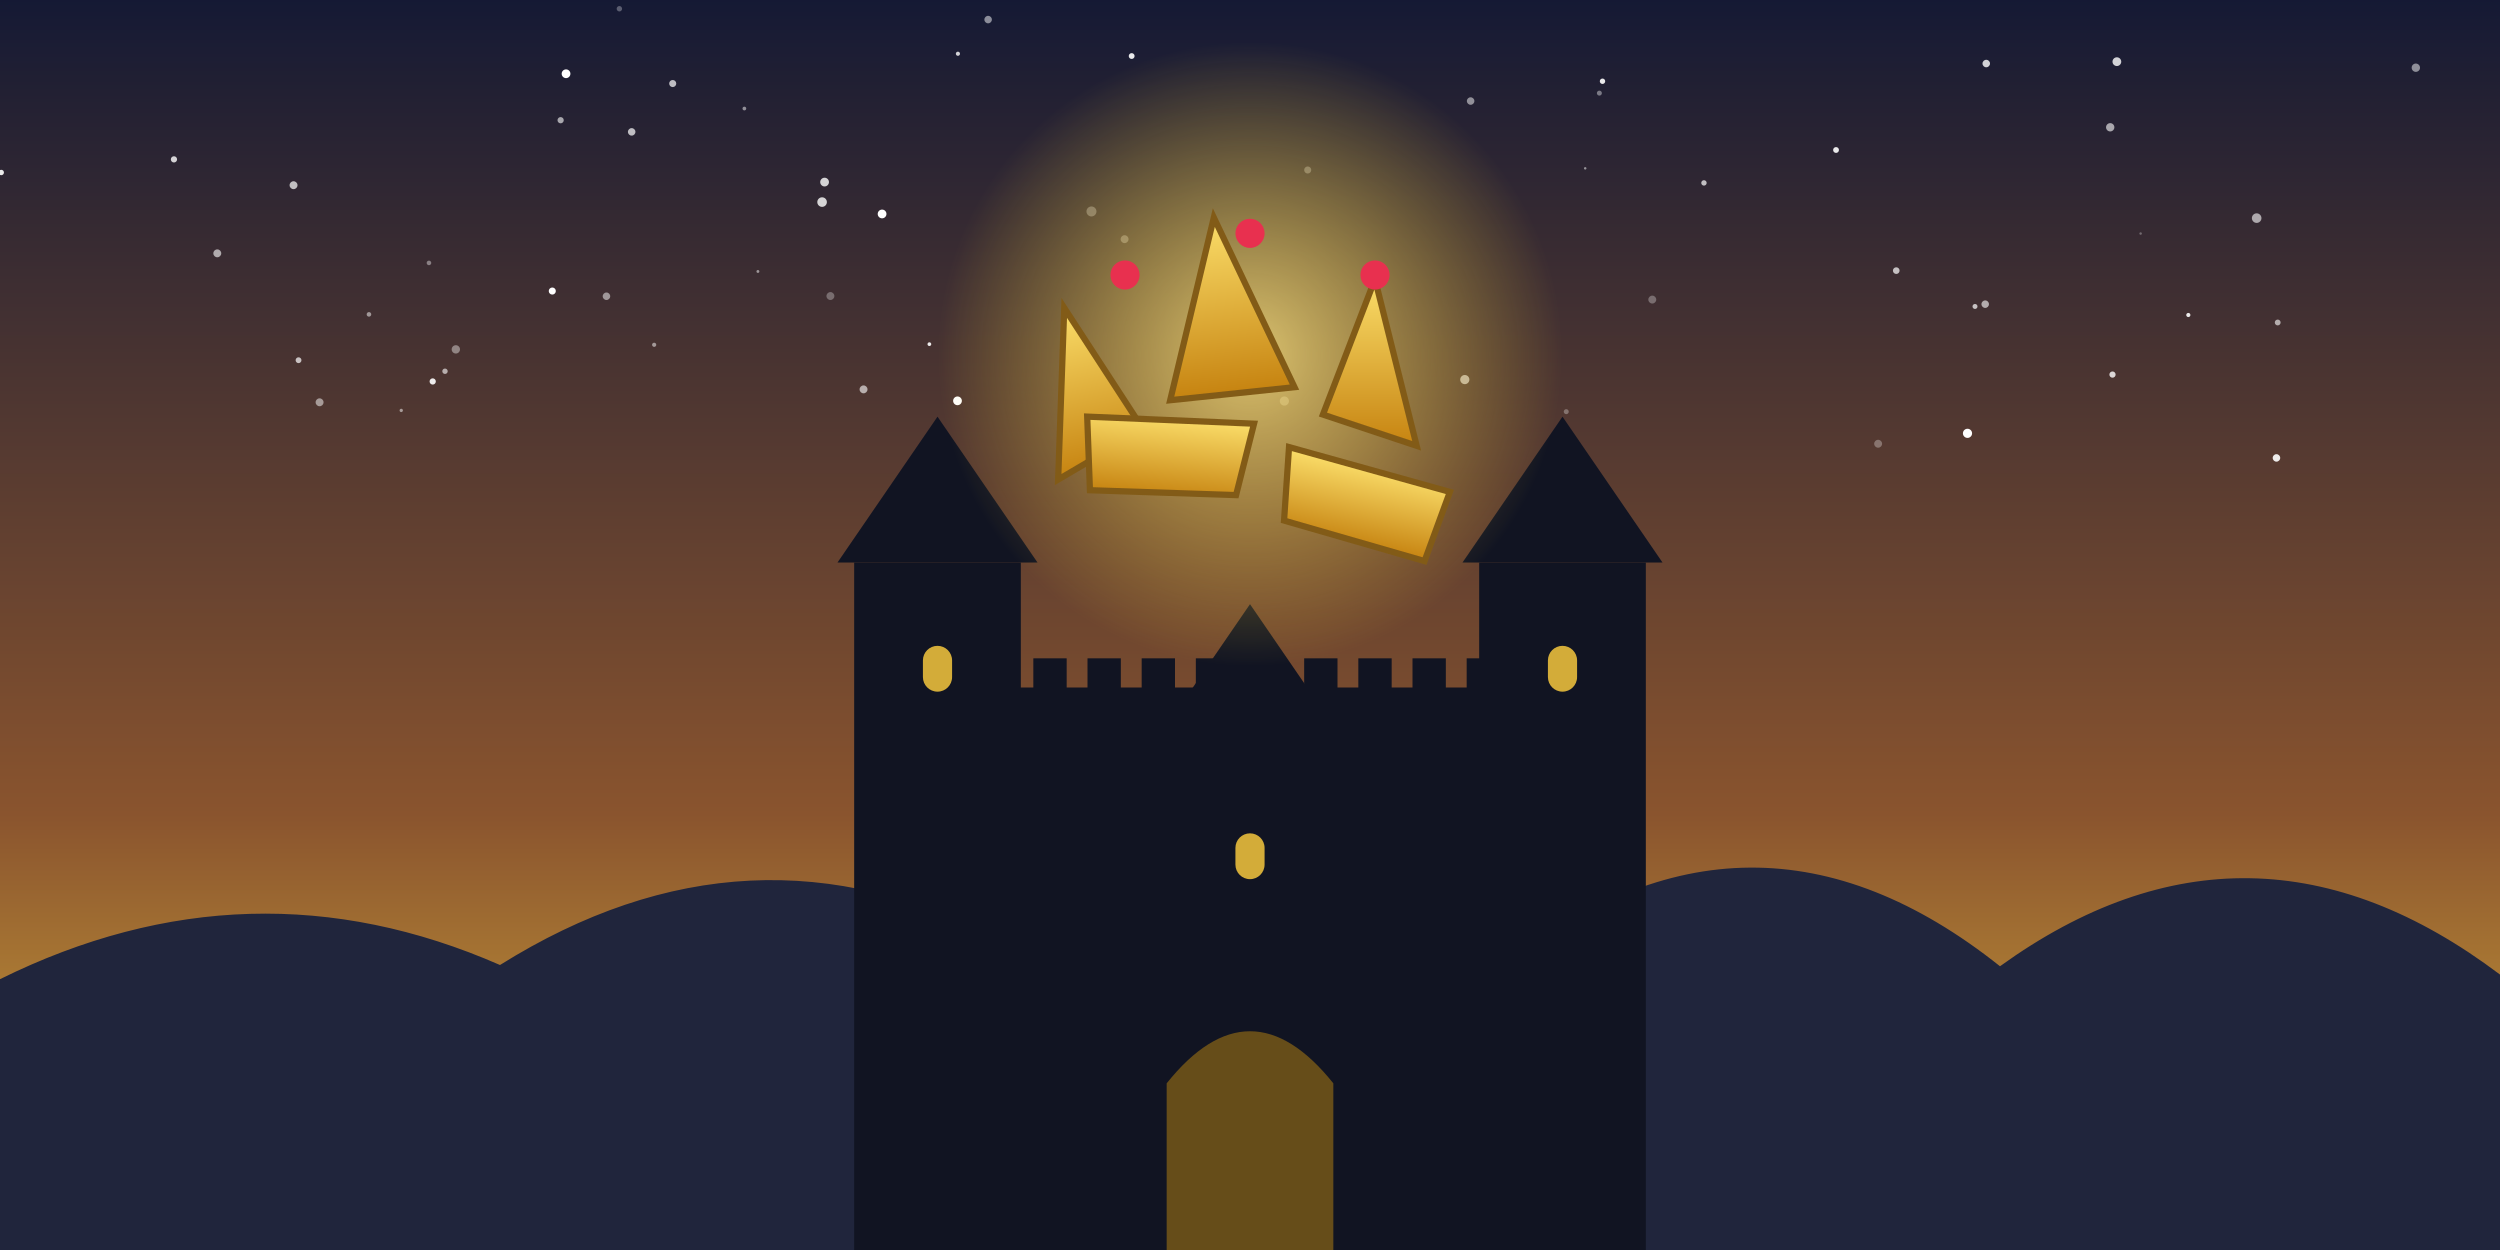
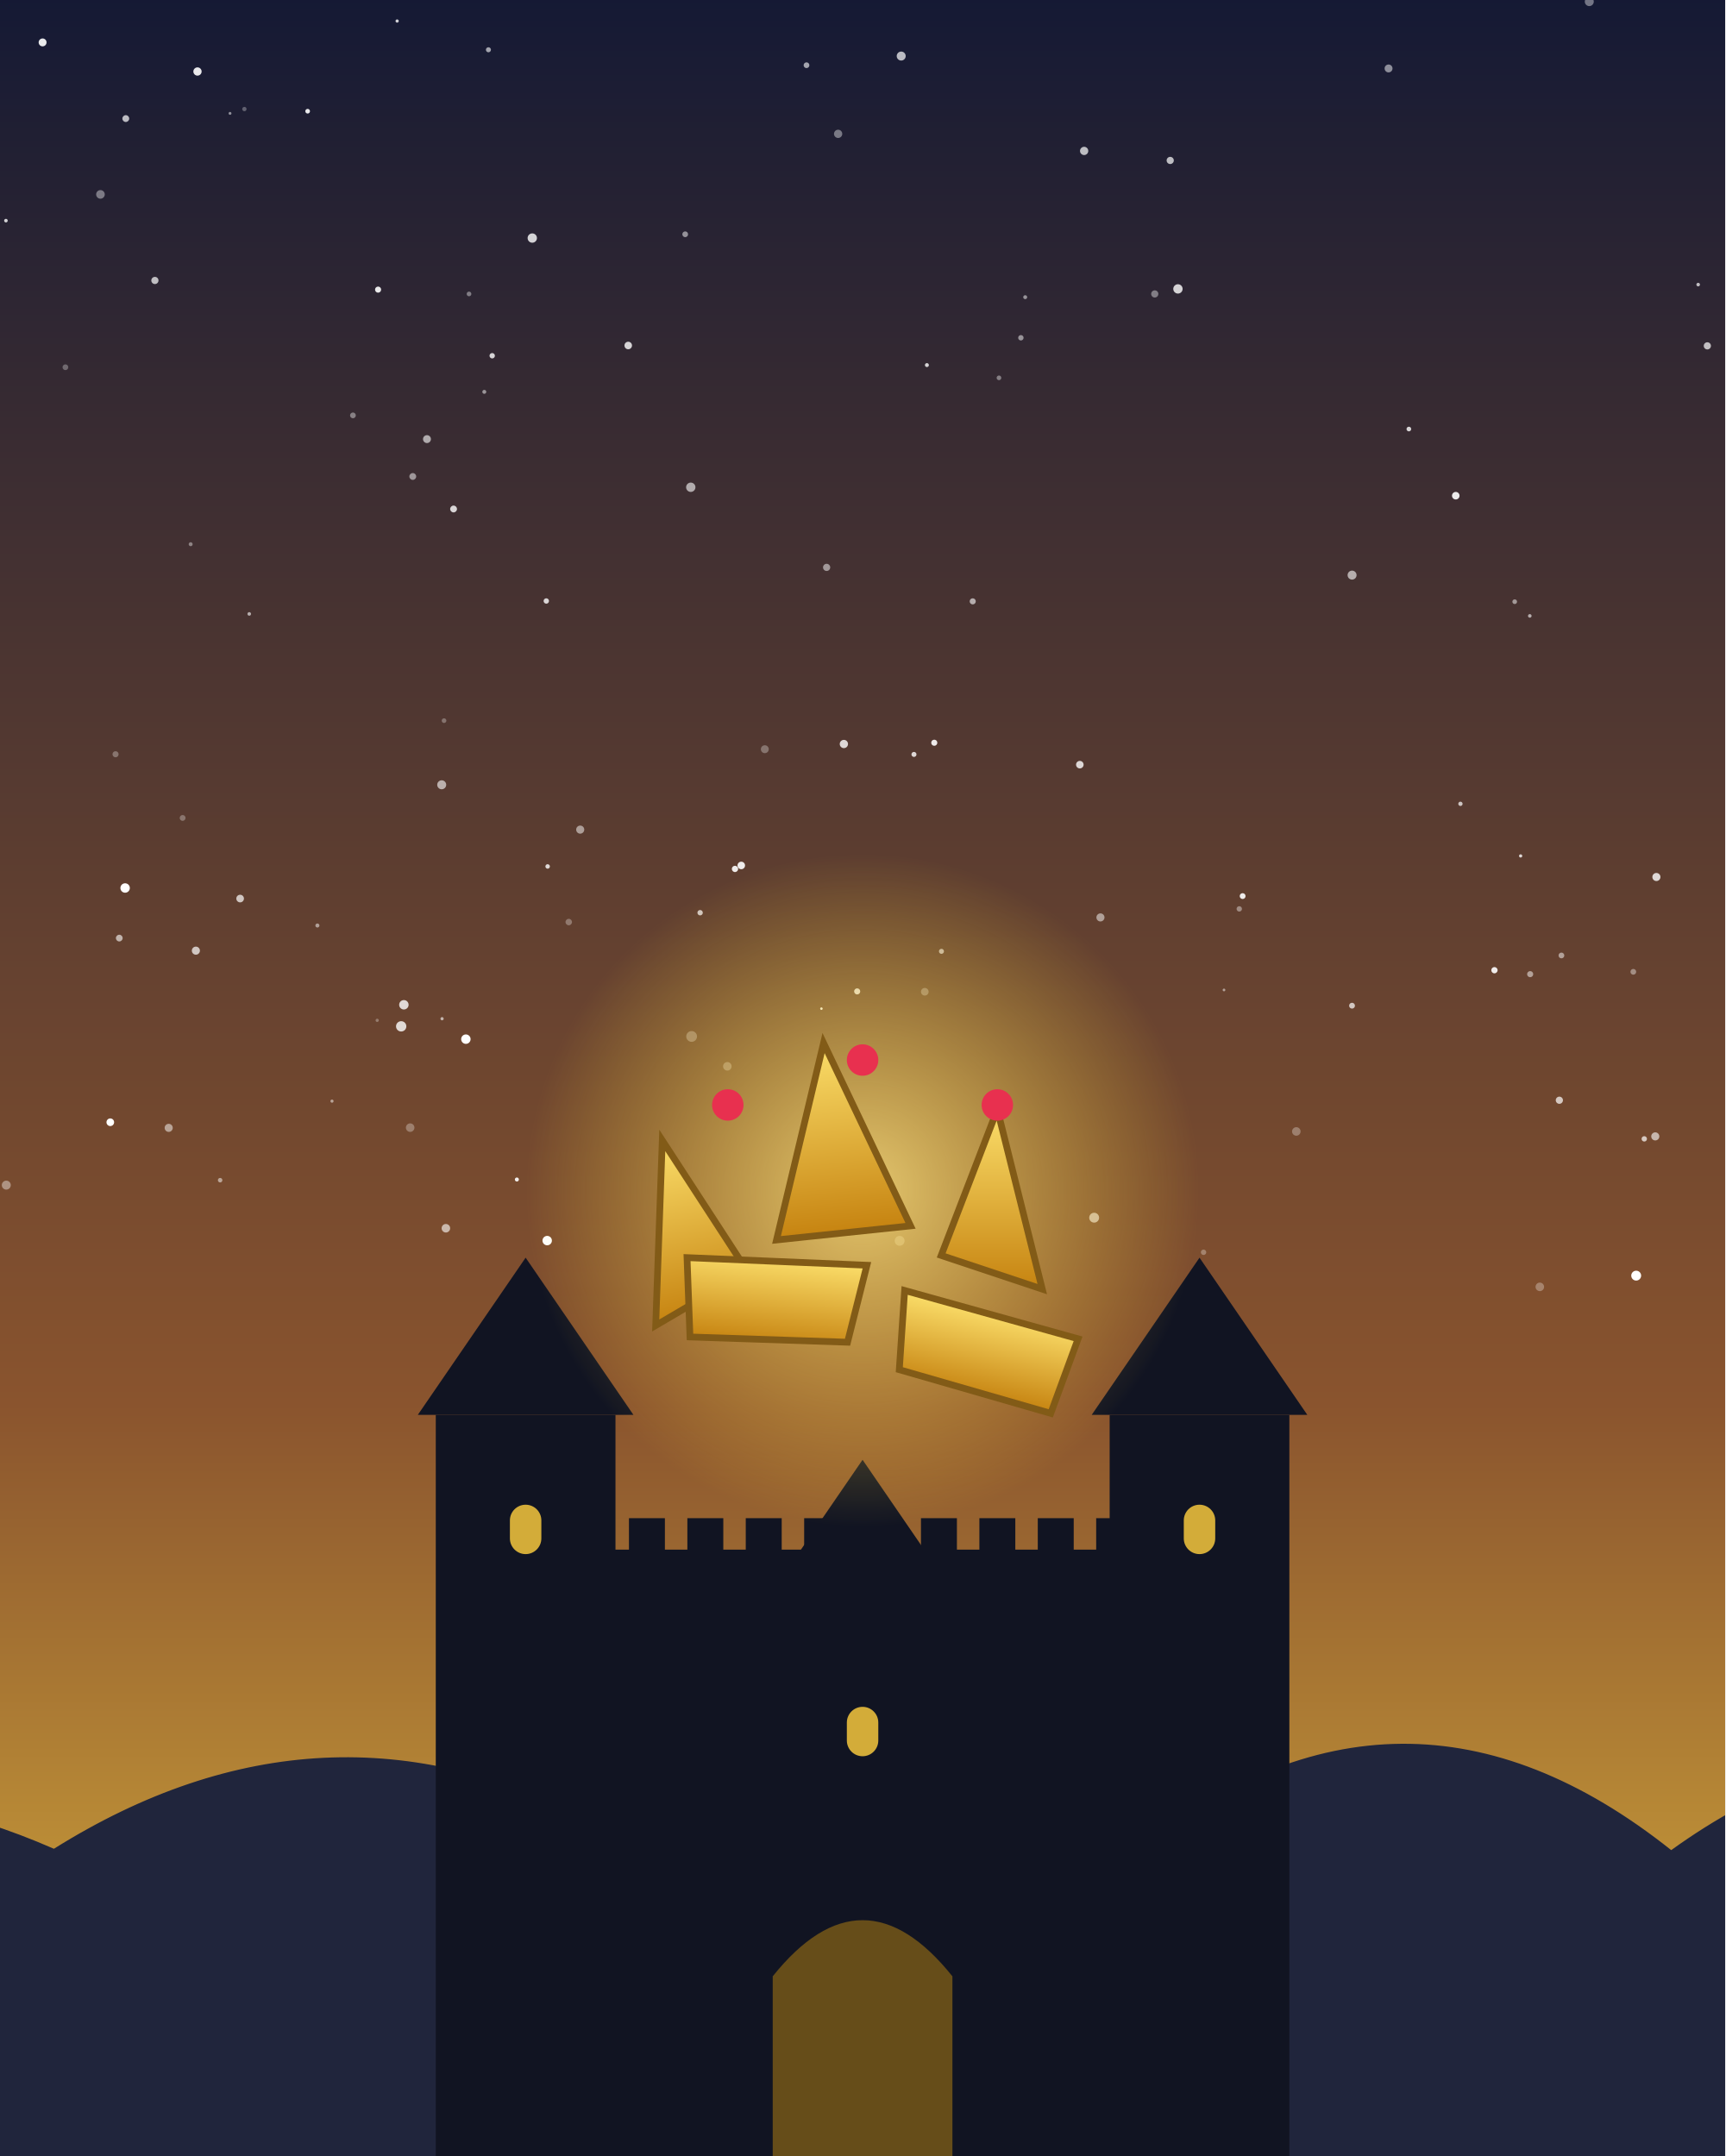
- <svg xmlns="http://www.w3.org/2000/svg" viewBox="0 0 1200 600" preserveAspectRatio="xMidYMid slice" role="img" aria-label="crown castle (cover art)">
+ <svg xmlns="http://www.w3.org/2000/svg" viewBox="0 0 960 1200" preserveAspectRatio="xMidYMid slice" role="img" aria-label="crown castle (cover art)">
  <defs>
    <linearGradient id="sky" x1="0" y1="0" x2="0" y2="1">
      <stop offset="0" stop-color="hsl(230 45% 14% / 1)" />
      <stop offset="0.65" stop-color="hsl(25 50% 36% / 1)" />
      <stop offset="1" stop-color="hsl(45 70% 55% / 1)" />
    </linearGradient>
    <radialGradient id="halo">
      <stop offset="0" stop-color="hsl(48 100% 75% / .8)" />
      <stop offset="1" stop-color="hsl(48 100% 60% / 0)" />
    </radialGradient>
    <linearGradient id="gold" x1="0" y1="0" x2="0" y2="1">
      <stop offset="0" stop-color="hsl(48 95% 70%)" />
      <stop offset="1" stop-color="hsl(38 85% 42%)" />
    </linearGradient>
  </defs>
-   <rect width="1200" height="600" fill="url(#sky)" />
-   <circle cx="948" cy="147.1" r="1.2" fill="#fff" opacity="0.7" />
-   <circle cx="1092.7" cy="219.8" r="1.8" fill="#fff" opacity="0.9" />
-   <circle cx="83.5" cy="76.5" r="1.5" fill="#fff" opacity="0.8" />
-   <circle cx="616.5" cy="192.5" r="2.2" fill="#fff" opacity="0.3" />
-   <circle cx="1012.9" cy="61.1" r="2" fill="#fff" opacity="0.6" />
-   <circle cx="627.7" cy="81.6" r="1.7" fill="#fff" opacity="0.3" />
-   <circle cx="104.3" cy="121.6" r="1.9" fill="#fff" opacity="0.6" />
-   <circle cx="1093.3" cy="154.8" r="1.4" fill="#fff" opacity="0.6" />
-   <circle cx="177.1" cy="150.9" r="1.1" fill="#fff" opacity="0.5" />
-   <circle cx="1050.4" cy="151.2" r="1" fill="#fff" opacity="0.9" />
-   <circle cx="1016.1" cy="29.6" r="2.1" fill="#fff" opacity="0.8" />
-   <circle cx="1014" cy="179.8" r="1.5" fill="#fff" opacity="0.8" />
-   <circle cx="769.2" cy="39" r="1.3" fill="#fff" opacity="0.9" />
-   <circle cx="269.1" cy="57.7" r="1.5" fill="#fff" opacity="0.6" />
-   <circle cx="357.3" cy="52.1" r="0.9" fill="#fff" opacity="0.5" />
-   <circle cx="192.6" cy="197" r="0.8" fill="#fff" opacity="0.5" />
-   <circle cx="297.3" cy="4.2" r="1.3" fill="#fff" opacity="0.3" />
-   <circle cx="291.1" cy="142.2" r="1.8" fill="#fff" opacity="0.5" />
-   <circle cx="218.8" cy="167.7" r="2" fill="#fff" opacity="0.4" />
-   <circle cx="705.9" cy="48.5" r="1.8" fill="#fff" opacity="0.5" />
-   <circle cx="910.2" cy="129.9" r="1.6" fill="#fff" opacity="0.7" />
-   <circle cx="0.6" cy="82.8" r="1.3" fill="#fff" opacity="0.9" />
-   <circle cx="881.3" cy="72" r="1.4" fill="#fff" opacity="0.9" />
-   <circle cx="322.9" cy="40.1" r="1.7" fill="#fff" opacity="0.7" />
-   <circle cx="363.8" cy="130.3" r="0.7" fill="#fff" opacity="0.5" />
-   <circle cx="143.3" cy="172.9" r="1.4" fill="#fff" opacity="0.7" />
-   <circle cx="474.3" cy="9.4" r="1.8" fill="#fff" opacity="0.5" />
-   <circle cx="140.9" cy="88.9" r="1.9" fill="#fff" opacity="0.7" />
-   <circle cx="793.1" cy="143.8" r="1.9" fill="#fff" opacity="0.3" />
-   <circle cx="205.9" cy="126.2" r="1.1" fill="#fff" opacity="0.4" />
-   <circle cx="265.1" cy="139.7" r="1.7" fill="#fff" opacity="1" />
-   <circle cx="1083.2" cy="104.7" r="2.3" fill="#fff" opacity="0.6" />
-   <circle cx="817.9" cy="87.8" r="1.3" fill="#fff" opacity="0.7" />
-   <circle cx="314" cy="165.5" r="1" fill="#fff" opacity="0.5" />
-   <circle cx="901.5" cy="213" r="1.9" fill="#fff" opacity="0.3" />
-   <circle cx="446.1" cy="165.2" r="0.9" fill="#fff" opacity="0.9" />
-   <circle cx="153.4" cy="193.1" r="1.9" fill="#fff" opacity="0.5" />
-   <circle cx="303.2" cy="63.3" r="1.8" fill="#fff" opacity="0.7" />
-   <circle cx="207.7" cy="183.1" r="1.5" fill="#fff" opacity="0.9" />
-   <circle cx="459.8" cy="25.8" r="1" fill="#fff" opacity="0.8" />
-   <circle cx="543.2" cy="26.9" r="1.4" fill="#fff" opacity="0.9" />
-   <circle cx="213.6" cy="178.2" r="1.3" fill="#fff" opacity="0.6" />
-   <circle cx="751.8" cy="197.6" r="1.2" fill="#fff" opacity="0.3" />
-   <circle cx="423.4" cy="102.7" r="2.1" fill="#fff" opacity="1" />
-   <circle cx="767.7" cy="44.7" r="1.2" fill="#fff" opacity="0.4" />
-   <circle cx="271.7" cy="35.4" r="2.1" fill="#fff" opacity="1" />
-   <circle cx="459.6" cy="192.4" r="2.1" fill="#fff" opacity="1" />
-   <circle cx="414.5" cy="186.9" r="1.9" fill="#fff" opacity="0.6" />
-   <circle cx="952.9" cy="146" r="1.8" fill="#fff" opacity="0.6" />
-   <circle cx="398.6" cy="142.1" r="1.9" fill="#fff" opacity="0.3" />
-   <circle cx="394.6" cy="97" r="2.3" fill="#fff" opacity="0.8" />
-   <circle cx="395.8" cy="87.4" r="2.1" fill="#fff" opacity="0.8" />
-   <circle cx="539.8" cy="114.8" r="1.9" fill="#fff" opacity="0.3" />
-   <circle cx="953.4" cy="30.5" r="1.8" fill="#fff" opacity="0.8" />
-   <circle cx="523.9" cy="101.5" r="2.4" fill="#fff" opacity="0.3" />
-   <circle cx="1159.6" cy="32.5" r="2" fill="#fff" opacity="0.5" />
-   <circle cx="1027.5" cy="112.1" r="0.6" fill="#fff" opacity="0.3" />
-   <circle cx="760.9" cy="80.8" r="0.6" fill="#fff" opacity="0.5" />
-   <circle cx="944.4" cy="208" r="2.2" fill="#fff" opacity="1" />
-   <circle cx="703.1" cy="182.2" r="2.2" fill="#fff" opacity="0.6" />
-   <path d="M0 600 L0 470 Q120 410.7 240 463.2 Q360 388.1 480 451.4 Q600 433.8 720 465.4 Q840 368.3 960 463.8 Q1080 377.3 1200 467.8 L1200 600 Z" fill="hsl(230 30% 18% / 1)" />
-   <rect x="470" y="330" width="260" height="270" fill="hsl(230 35% 10% / 1)" />
-   <rect x="410" y="270" width="80" height="330" fill="hsl(230 35% 10% / 1)" />
-   <polygon points="402,270 450,200 498,270" fill="hsl(230 35% 10% / 1)" />
-   <rect x="443" y="310" width="14" height="22" rx="7" fill="hsl(45 90% 60%)" opacity=".85" />
-   <rect x="710" y="270" width="80" height="330" fill="hsl(230 35% 10% / 1)" />
-   <polygon points="702,270 750,200 798,270" fill="hsl(230 35% 10% / 1)" />
-   <rect x="743" y="310" width="14" height="22" rx="7" fill="hsl(45 90% 60%)" opacity=".85" />
-   <rect x="560" y="360" width="80" height="240" fill="hsl(230 35% 10% / 1)" />
-   <polygon points="552,360 600,290 648,360" fill="hsl(230 35% 10% / 1)" />
-   <rect x="593" y="400" width="14" height="22" rx="7" fill="hsl(45 90% 60%)" opacity=".85" />
-   <rect x="470" y="316" width="16" height="16" fill="hsl(230 35% 10% / 1)" />
-   <rect x="496" y="316" width="16" height="16" fill="hsl(230 35% 10% / 1)" />
-   <rect x="522" y="316" width="16" height="16" fill="hsl(230 35% 10% / 1)" />
-   <rect x="548" y="316" width="16" height="16" fill="hsl(230 35% 10% / 1)" />
-   <rect x="574" y="316" width="16" height="16" fill="hsl(230 35% 10% / 1)" />
-   <rect x="600" y="316" width="16" height="16" fill="hsl(230 35% 10% / 1)" />
-   <rect x="626" y="316" width="16" height="16" fill="hsl(230 35% 10% / 1)" />
-   <rect x="652" y="316" width="16" height="16" fill="hsl(230 35% 10% / 1)" />
-   <rect x="678" y="316" width="16" height="16" fill="hsl(230 35% 10% / 1)" />
-   <rect x="704" y="316" width="16" height="16" fill="hsl(230 35% 10% / 1)" />
-   <path d="M560 600 L560 520 Q600 470 640 520 L640 600 Z" fill="hsl(40 60% 25%)" />
-   <circle cx="600" cy="170" r="150" fill="url(#halo)" />
-   <path d="M520 210 L540 130 L565 195 Z" fill="url(#gold)" stroke="hsl(38 70% 30%)" stroke-width="3" transform="translate(-18 4) rotate(-12 600 190)" />
-   <path d="M570 195 L600 110 L630 195 Z" fill="url(#gold)" stroke="hsl(38 70% 30%)" stroke-width="3" transform="translate(-9 -6) rotate(-6 600 190)" />
-   <path d="M635 195 L660 130 L680 210 Z" fill="url(#gold)" stroke="hsl(38 70% 30%)" stroke-width="3" transform="translate(0 4) rotate(0 600 190)" />
-   <path d="M515 215 L595 210 L590 245 L520 250 Z" fill="url(#gold)" stroke="hsl(38 70% 30%)" stroke-width="3" transform="translate(9 -6) rotate(6 600 190)" />
-   <path d="M605 210 L685 215 L680 250 L610 245 Z" fill="url(#gold)" stroke="hsl(38 70% 30%)" stroke-width="3" transform="translate(18 4) rotate(12 600 190)" />
-   <circle cx="540" cy="132" r="7" fill="hsl(350 80% 55%)" />
-   <circle cx="600" cy="112" r="7" fill="hsl(350 80% 55%)" />
-   <circle cx="660" cy="132" r="7" fill="hsl(350 80% 55%)" />
+   <rect width="960" height="1200" fill="url(#sky)" />
+   <circle cx="196.4" cy="231.2" r="1.6" fill="#fff" opacity="0.4" />
+   <circle cx="273.9" cy="198" r="1.5" fill="#fff" opacity="0.8" />
+   <circle cx="138.7" cy="341.7" r="1" fill="#fff" opacity="0.6" />
+   <circle cx="381.3" cy="130.4" r="1.6" fill="#fff" opacity="0.5" />
+   <circle cx="460" cy="315.8" r="2" fill="#fff" opacity="0.5" />
+   <circle cx="868.9" cy="531.8" r="1.6" fill="#fff" opacity="0.5" />
+   <circle cx="851.5" cy="542.2" r="1.7" fill="#fff" opacity="0.5" />
+   <circle cx="508.6" cy="419.9" r="1.4" fill="#fff" opacity="0.8" />
+   <circle cx="950.1" cy="192.5" r="2" fill="#fff" opacity="0.7" />
+   <circle cx="64.3" cy="419.8" r="1.7" fill="#fff" opacity="0.3" />
+   <circle cx="519.9" cy="413.4" r="1.7" fill="#fff" opacity="0.9" />
+   <circle cx="477" cy="551.8" r="1.7" fill="#fff" opacity="0.8" />
+   <circle cx="128" cy="63.1" r="0.8" fill="#fff" opacity="0.5" />
+   <circle cx="501.5" cy="31.2" r="2.5" fill="#fff" opacity="0.7" />
+   <circle cx="568.1" cy="188" r="1.5" fill="#fff" opacity="0.5" />
+   <circle cx="221" cy="11.7" r="0.9" fill="#fff" opacity="0.8" />
+   <circle cx="425.6" cy="417" r="2.2" fill="#fff" opacity="0.3" />
+   <circle cx="651.2" cy="89.3" r="2" fill="#fff" opacity="0.7" />
+   <circle cx="846.2" cy="476.4" r="0.9" fill="#fff" opacity="0.8" />
+   <circle cx="772.7" cy="38.1" r="2.2" fill="#fff" opacity="0.5" />
+   <circle cx="23.7" cy="23.6" r="2.2" fill="#fff" opacity="0.9" />
+   <circle cx="412.5" cy="481.7" r="2.1" fill="#fff" opacity="0.9" />
+   <circle cx="784" cy="238.8" r="1.3" fill="#fff" opacity="0.8" />
+   <circle cx="812.7" cy="447.4" r="1.2" fill="#fff" opacity="0.7" />
+   <circle cx="469.6" cy="414.1" r="2.3" fill="#fff" opacity="0.8" />
+   <circle cx="349.6" cy="192.3" r="2.1" fill="#fff" opacity="0.8" />
+   <circle cx="296.2" cy="132.5" r="2.6" fill="#fff" opacity="0.8" />
+   <circle cx="252.4" cy="283.3" r="1.9" fill="#fff" opacity="0.8" />
+   <circle cx="810.1" cy="275.9" r="2.1" fill="#fff" opacity="0.9" />
+   <circle cx="136" cy="60.7" r="1.2" fill="#fff" opacity="0.3" />
+   <circle cx="247.1" cy="401.1" r="1.3" fill="#fff" opacity="0.3" />
+   <circle cx="457.1" cy="561.4" r="0.7" fill="#fff" opacity="0.9" />
+   <circle cx="261" cy="163.6" r="1.3" fill="#fff" opacity="0.4" />
+   <circle cx="55.9" cy="108.2" r="2.4" fill="#fff" opacity="0.4" />
+   <circle cx="384.4" cy="271.2" r="2.6" fill="#fff" opacity="0.6" />
+   <circle cx="603.3" cy="84" r="2.3" fill="#fff" opacity="0.7" />
+   <circle cx="541.3" cy="334.7" r="1.7" fill="#fff" opacity="0.6" />
+   <circle cx="269.5" cy="218.1" r="1.1" fill="#fff" opacity="0.5" />
+   <circle cx="908.9" cy="540.9" r="1.6" fill="#fff" opacity="0.4" />
+   <circle cx="851.3" cy="342.8" r="1" fill="#fff" opacity="0.6" />
+   <circle cx="109.9" cy="39.8" r="2.3" fill="#fff" opacity="0.9" />
+   <circle cx="245.8" cy="436.8" r="2.5" fill="#fff" opacity="0.6" />
+   <circle cx="570.5" cy="165.4" r="1.1" fill="#fff" opacity="0.5" />
+   <circle cx="210.4" cy="161.2" r="1.7" fill="#fff" opacity="0.9" />
+   <circle cx="555.9" cy="210.3" r="1.3" fill="#fff" opacity="0.4" />
+   <circle cx="642.6" cy="163.6" r="2" fill="#fff" opacity="0.4" />
+   <circle cx="229.7" cy="265.2" r="1.9" fill="#fff" opacity="0.5" />
+   <circle cx="70" cy="66" r="1.9" fill="#fff" opacity="0.7" />
+   <circle cx="523.9" cy="529.5" r="1.4" fill="#fff" opacity="0.6" />
+   <circle cx="86.2" cy="156.1" r="2" fill="#fff" opacity="0.7" />
+   <circle cx="389.6" cy="508" r="1.5" fill="#fff" opacity="0.7" />
+   <circle cx="945" cy="158.4" r="1" fill="#fff" opacity="0.7" />
+   <circle cx="752.4" cy="320.1" r="2.5" fill="#fff" opacity="0.6" />
+   <circle cx="271.8" cy="27.7" r="1.4" fill="#fff" opacity="0.6" />
+   <circle cx="246" cy="567" r="0.9" fill="#fff" opacity="0.6" />
+   <circle cx="106.1" cy="302.9" r="1.1" fill="#fff" opacity="0.4" />
+   <circle cx="171.2" cy="61.9" r="1.3" fill="#fff" opacity="0.9" />
+   <circle cx="36.4" cy="204.4" r="1.6" fill="#fff" opacity="0.3" />
+   <circle cx="466.4" cy="74.5" r="2.3" fill="#fff" opacity="0.4" />
+   <circle cx="237.6" cy="244.4" r="2.2" fill="#fff" opacity="0.6" />
+   <circle cx="515.8" cy="203.2" r="1.1" fill="#fff" opacity="0.8" />
+   <circle cx="209.9" cy="567.9" r="0.9" fill="#fff" opacity="0.3" />
+   <circle cx="316.5" cy="513.2" r="1.8" fill="#fff" opacity="0.3" />
+   <circle cx="448.8" cy="36.3" r="1.6" fill="#fff" opacity="0.6" />
+   <circle cx="655.5" cy="160.8" r="2.6" fill="#fff" opacity="0.8" />
+   <circle cx="884.4" cy="0.9" r="2.5" fill="#fff" opacity="0.4" />
+   <circle cx="3.3" cy="122.8" r="1" fill="#fff" opacity="0.8" />
+   <circle cx="304" cy="334.5" r="1.5" fill="#fff" opacity="0.8" />
+   <circle cx="842.9" cy="334.9" r="1.3" fill="#fff" opacity="0.5" />
+   <circle cx="600.9" cy="425.6" r="2.1" fill="#fff" opacity="0.8" />
+   <g transform="translate(-270 450) scale(1.25)">
+     <circle cx="948" cy="147.1" r="1.2" fill="#fff" opacity="0.7" />
+     <circle cx="1092.7" cy="219.8" r="1.8" fill="#fff" opacity="0.9" />
+     <circle cx="83.5" cy="76.5" r="1.5" fill="#fff" opacity="0.8" />
+     <circle cx="616.5" cy="192.5" r="2.2" fill="#fff" opacity="0.3" />
+     <circle cx="1012.9" cy="61.1" r="2" fill="#fff" opacity="0.6" />
+     <circle cx="627.7" cy="81.6" r="1.7" fill="#fff" opacity="0.3" />
+     <circle cx="104.3" cy="121.6" r="1.9" fill="#fff" opacity="0.6" />
+     <circle cx="1093.3" cy="154.8" r="1.4" fill="#fff" opacity="0.6" />
+     <circle cx="177.1" cy="150.9" r="1.1" fill="#fff" opacity="0.5" />
+     <circle cx="1050.4" cy="151.2" r="1" fill="#fff" opacity="0.9" />
+     <circle cx="1016.1" cy="29.6" r="2.1" fill="#fff" opacity="0.8" />
+     <circle cx="1014" cy="179.8" r="1.5" fill="#fff" opacity="0.8" />
+     <circle cx="769.2" cy="39" r="1.3" fill="#fff" opacity="0.9" />
+     <circle cx="269.1" cy="57.7" r="1.5" fill="#fff" opacity="0.6" />
+     <circle cx="357.3" cy="52.1" r="0.9" fill="#fff" opacity="0.5" />
+     <circle cx="192.6" cy="197" r="0.8" fill="#fff" opacity="0.5" />
+     <circle cx="297.3" cy="4.2" r="1.3" fill="#fff" opacity="0.3" />
+     <circle cx="291.1" cy="142.2" r="1.8" fill="#fff" opacity="0.5" />
+     <circle cx="218.8" cy="167.7" r="2" fill="#fff" opacity="0.4" />
+     <circle cx="705.9" cy="48.5" r="1.8" fill="#fff" opacity="0.5" />
+     <circle cx="910.2" cy="129.9" r="1.6" fill="#fff" opacity="0.7" />
+     <circle cx="0.6" cy="82.8" r="1.3" fill="#fff" opacity="0.9" />
+     <circle cx="881.3" cy="72" r="1.4" fill="#fff" opacity="0.9" />
+     <circle cx="322.9" cy="40.1" r="1.7" fill="#fff" opacity="0.7" />
+     <circle cx="363.8" cy="130.3" r="0.7" fill="#fff" opacity="0.5" />
+     <circle cx="143.3" cy="172.9" r="1.4" fill="#fff" opacity="0.7" />
+     <circle cx="474.3" cy="9.4" r="1.8" fill="#fff" opacity="0.5" />
+     <circle cx="140.9" cy="88.9" r="1.9" fill="#fff" opacity="0.7" />
+     <circle cx="793.1" cy="143.8" r="1.9" fill="#fff" opacity="0.3" />
+     <circle cx="205.9" cy="126.2" r="1.1" fill="#fff" opacity="0.4" />
+     <circle cx="265.1" cy="139.7" r="1.7" fill="#fff" opacity="1" />
+     <circle cx="1083.2" cy="104.7" r="2.3" fill="#fff" opacity="0.6" />
+     <circle cx="817.9" cy="87.8" r="1.3" fill="#fff" opacity="0.7" />
+     <circle cx="314" cy="165.5" r="1" fill="#fff" opacity="0.5" />
+     <circle cx="901.5" cy="213" r="1.9" fill="#fff" opacity="0.3" />
+     <circle cx="446.1" cy="165.2" r="0.9" fill="#fff" opacity="0.9" />
+     <circle cx="153.4" cy="193.1" r="1.9" fill="#fff" opacity="0.5" />
+     <circle cx="303.2" cy="63.3" r="1.8" fill="#fff" opacity="0.7" />
+     <circle cx="207.7" cy="183.1" r="1.5" fill="#fff" opacity="0.9" />
+     <circle cx="459.8" cy="25.8" r="1" fill="#fff" opacity="0.8" />
+     <circle cx="543.2" cy="26.9" r="1.4" fill="#fff" opacity="0.9" />
+     <circle cx="213.6" cy="178.2" r="1.3" fill="#fff" opacity="0.6" />
+     <circle cx="751.8" cy="197.6" r="1.2" fill="#fff" opacity="0.3" />
+     <circle cx="423.4" cy="102.7" r="2.1" fill="#fff" opacity="1" />
+     <circle cx="767.7" cy="44.7" r="1.2" fill="#fff" opacity="0.4" />
+     <circle cx="271.7" cy="35.4" r="2.1" fill="#fff" opacity="1" />
+     <circle cx="459.6" cy="192.4" r="2.1" fill="#fff" opacity="1" />
+     <circle cx="414.5" cy="186.9" r="1.9" fill="#fff" opacity="0.6" />
+     <circle cx="952.9" cy="146" r="1.8" fill="#fff" opacity="0.6" />
+     <circle cx="398.6" cy="142.1" r="1.9" fill="#fff" opacity="0.3" />
+     <circle cx="394.6" cy="97" r="2.3" fill="#fff" opacity="0.8" />
+     <circle cx="395.8" cy="87.4" r="2.1" fill="#fff" opacity="0.8" />
+     <circle cx="539.8" cy="114.8" r="1.9" fill="#fff" opacity="0.3" />
+     <circle cx="953.4" cy="30.5" r="1.8" fill="#fff" opacity="0.8" />
+     <circle cx="523.9" cy="101.5" r="2.4" fill="#fff" opacity="0.3" />
+     <circle cx="1159.6" cy="32.5" r="2" fill="#fff" opacity="0.5" />
+     <circle cx="1027.5" cy="112.1" r="0.6" fill="#fff" opacity="0.3" />
+     <circle cx="760.9" cy="80.8" r="0.6" fill="#fff" opacity="0.5" />
+     <circle cx="944.4" cy="208" r="2.2" fill="#fff" opacity="1" />
+     <circle cx="703.1" cy="182.2" r="2.2" fill="#fff" opacity="0.6" />
+     <path d="M0 600 L0 470 Q120 410.7 240 463.2 Q360 388.1 480 451.4 Q600 433.8 720 465.4 Q840 368.3 960 463.8 Q1080 377.3 1200 467.8 L1200 600 Z" fill="hsl(230 30% 18% / 1)" />
+     <rect x="470" y="330" width="260" height="270" fill="hsl(230 35% 10% / 1)" />
+     <rect x="410" y="270" width="80" height="330" fill="hsl(230 35% 10% / 1)" />
+     <polygon points="402,270 450,200 498,270" fill="hsl(230 35% 10% / 1)" />
+     <rect x="443" y="310" width="14" height="22" rx="7" fill="hsl(45 90% 60%)" opacity=".85" />
+     <rect x="710" y="270" width="80" height="330" fill="hsl(230 35% 10% / 1)" />
+     <polygon points="702,270 750,200 798,270" fill="hsl(230 35% 10% / 1)" />
+     <rect x="743" y="310" width="14" height="22" rx="7" fill="hsl(45 90% 60%)" opacity=".85" />
+     <rect x="560" y="360" width="80" height="240" fill="hsl(230 35% 10% / 1)" />
+     <polygon points="552,360 600,290 648,360" fill="hsl(230 35% 10% / 1)" />
+     <rect x="593" y="400" width="14" height="22" rx="7" fill="hsl(45 90% 60%)" opacity=".85" />
+     <rect x="470" y="316" width="16" height="16" fill="hsl(230 35% 10% / 1)" />
+     <rect x="496" y="316" width="16" height="16" fill="hsl(230 35% 10% / 1)" />
+     <rect x="522" y="316" width="16" height="16" fill="hsl(230 35% 10% / 1)" />
+     <rect x="548" y="316" width="16" height="16" fill="hsl(230 35% 10% / 1)" />
+     <rect x="574" y="316" width="16" height="16" fill="hsl(230 35% 10% / 1)" />
+     <rect x="600" y="316" width="16" height="16" fill="hsl(230 35% 10% / 1)" />
+     <rect x="626" y="316" width="16" height="16" fill="hsl(230 35% 10% / 1)" />
+     <rect x="652" y="316" width="16" height="16" fill="hsl(230 35% 10% / 1)" />
+     <rect x="678" y="316" width="16" height="16" fill="hsl(230 35% 10% / 1)" />
+     <rect x="704" y="316" width="16" height="16" fill="hsl(230 35% 10% / 1)" />
+     <path d="M560 600 L560 520 Q600 470 640 520 L640 600 Z" fill="hsl(40 60% 25%)" />
+     <circle cx="600" cy="170" r="150" fill="url(#halo)" />
+     <path d="M520 210 L540 130 L565 195 Z" fill="url(#gold)" stroke="hsl(38 70% 30%)" stroke-width="3" transform="translate(-18 4) rotate(-12 600 190)" />
+     <path d="M570 195 L600 110 L630 195 Z" fill="url(#gold)" stroke="hsl(38 70% 30%)" stroke-width="3" transform="translate(-9 -6) rotate(-6 600 190)" />
+     <path d="M635 195 L660 130 L680 210 Z" fill="url(#gold)" stroke="hsl(38 70% 30%)" stroke-width="3" transform="translate(0 4) rotate(0 600 190)" />
+     <path d="M515 215 L595 210 L590 245 L520 250 Z" fill="url(#gold)" stroke="hsl(38 70% 30%)" stroke-width="3" transform="translate(9 -6) rotate(6 600 190)" />
+     <path d="M605 210 L685 215 L680 250 L610 245 Z" fill="url(#gold)" stroke="hsl(38 70% 30%)" stroke-width="3" transform="translate(18 4) rotate(12 600 190)" />
+     <circle cx="540" cy="132" r="7" fill="hsl(350 80% 55%)" />
+     <circle cx="600" cy="112" r="7" fill="hsl(350 80% 55%)" />
+     <circle cx="660" cy="132" r="7" fill="hsl(350 80% 55%)" />
+   </g>
</svg>
